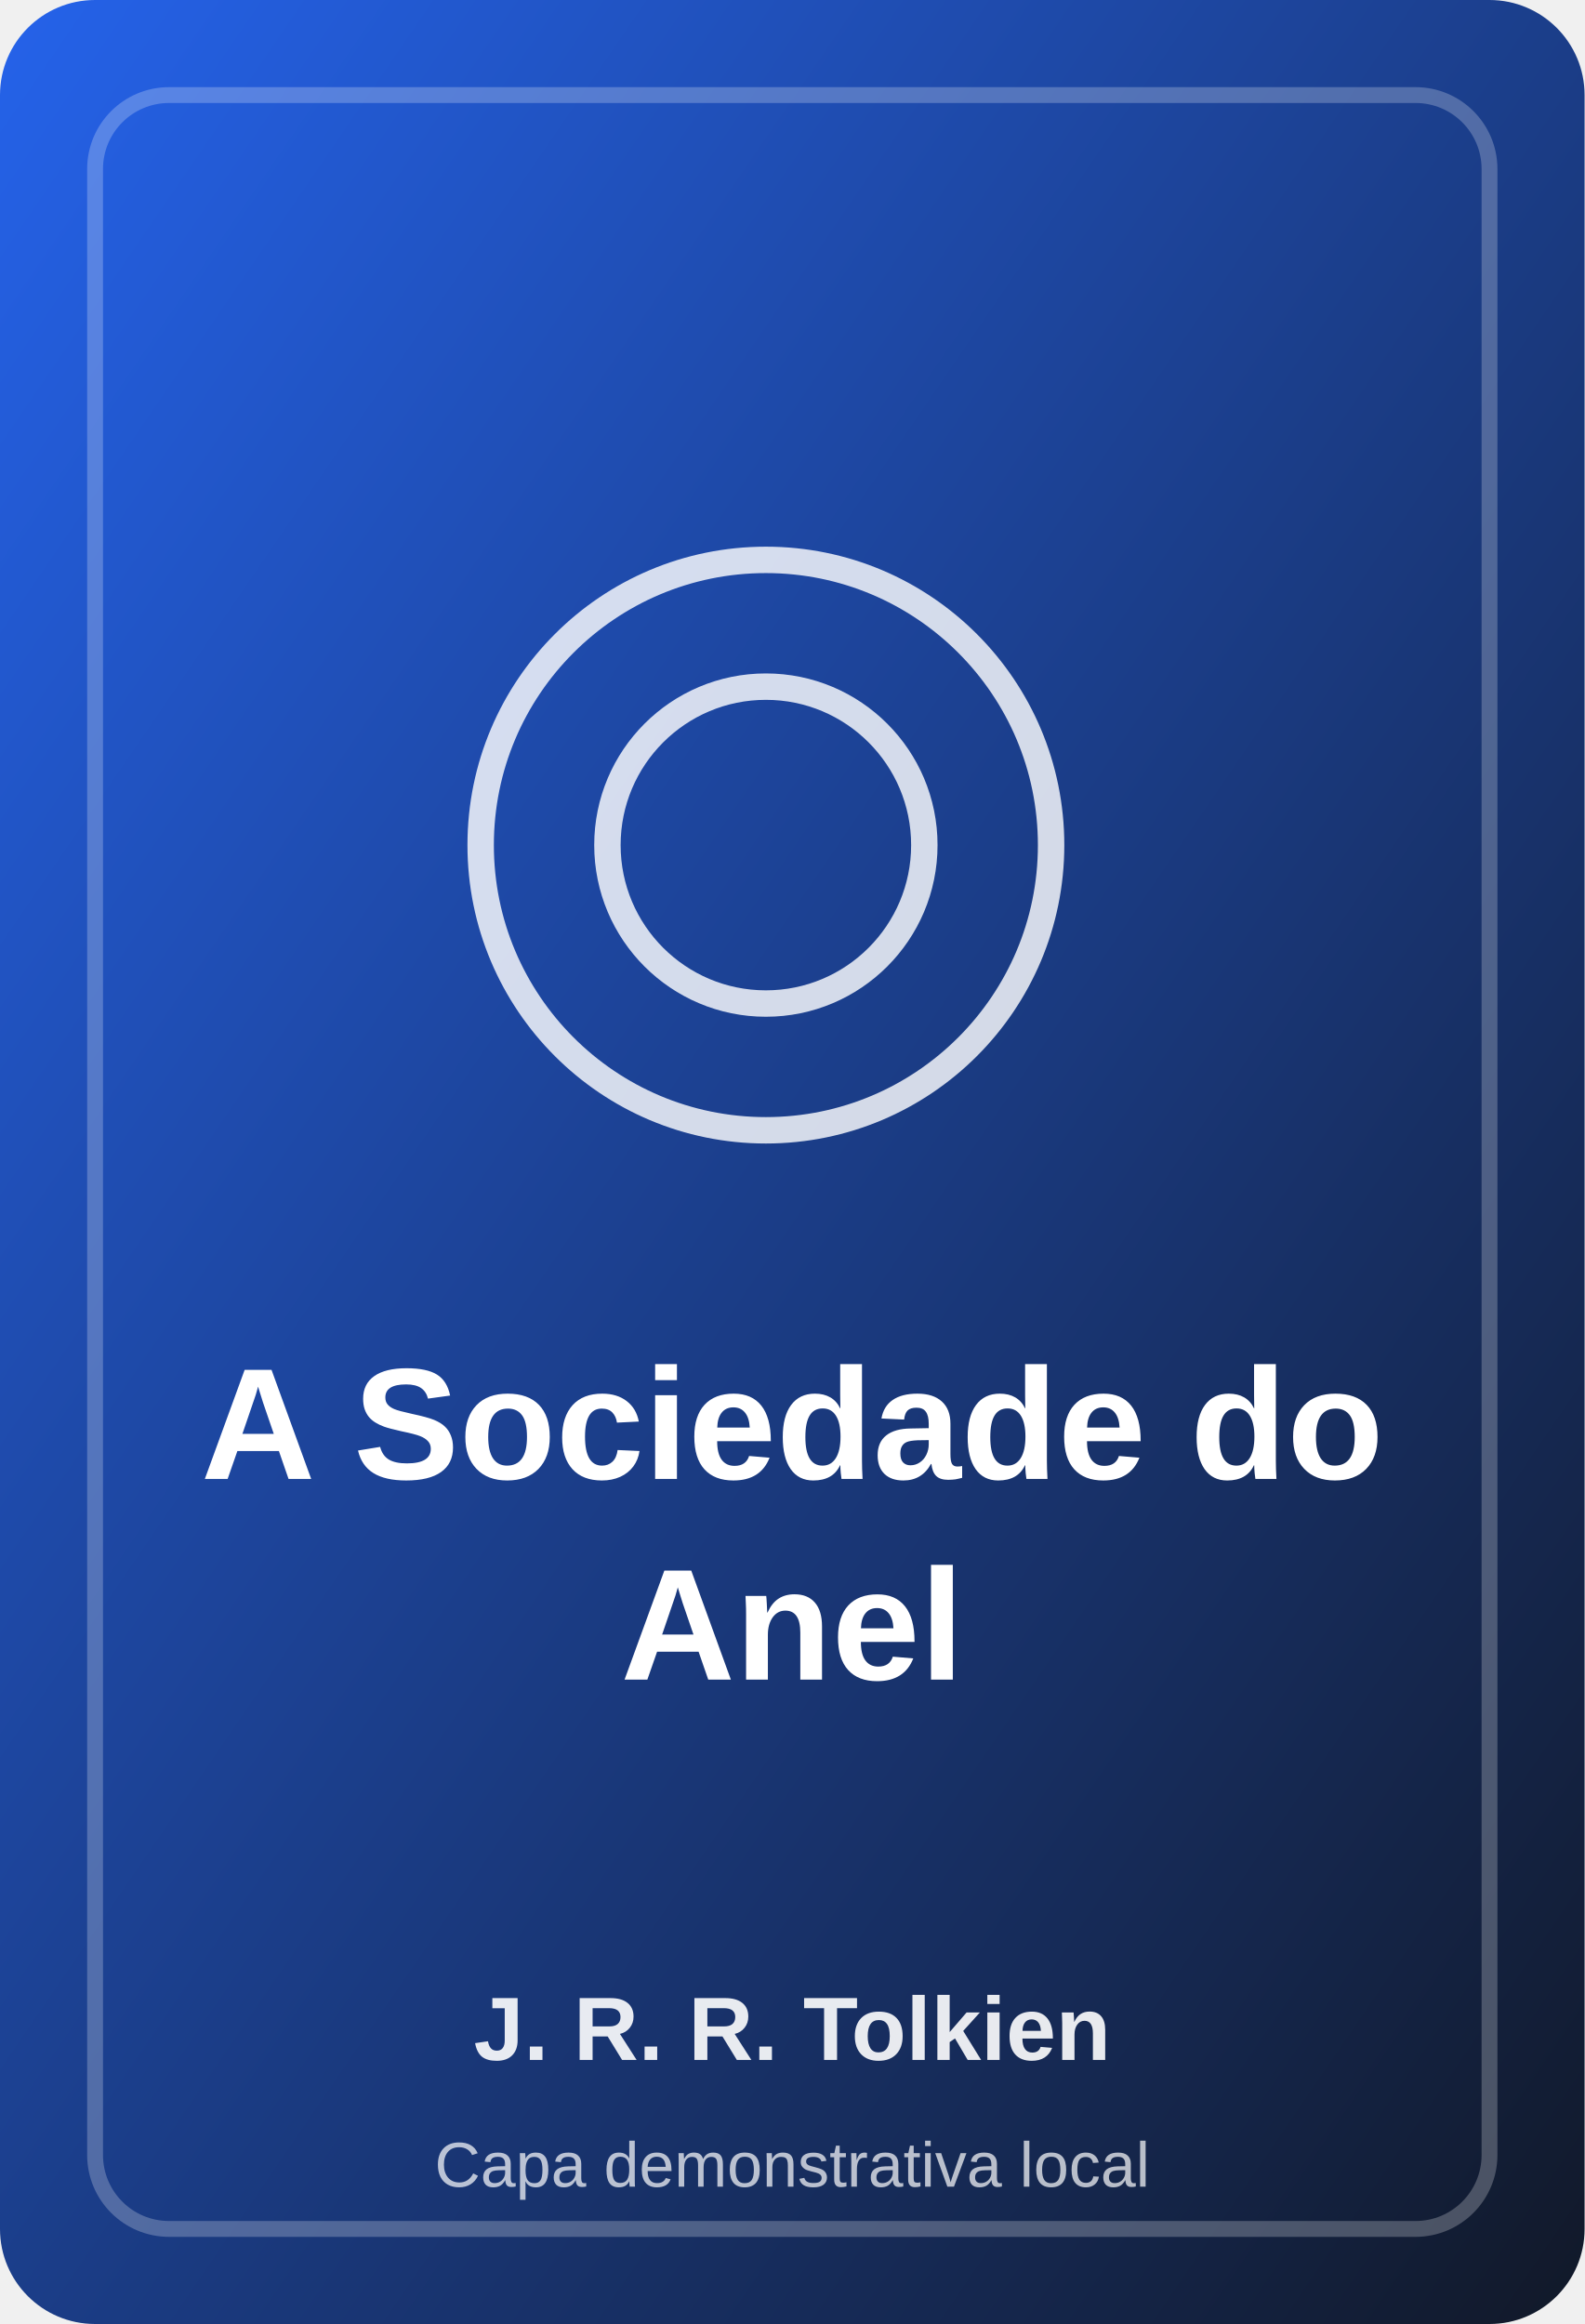
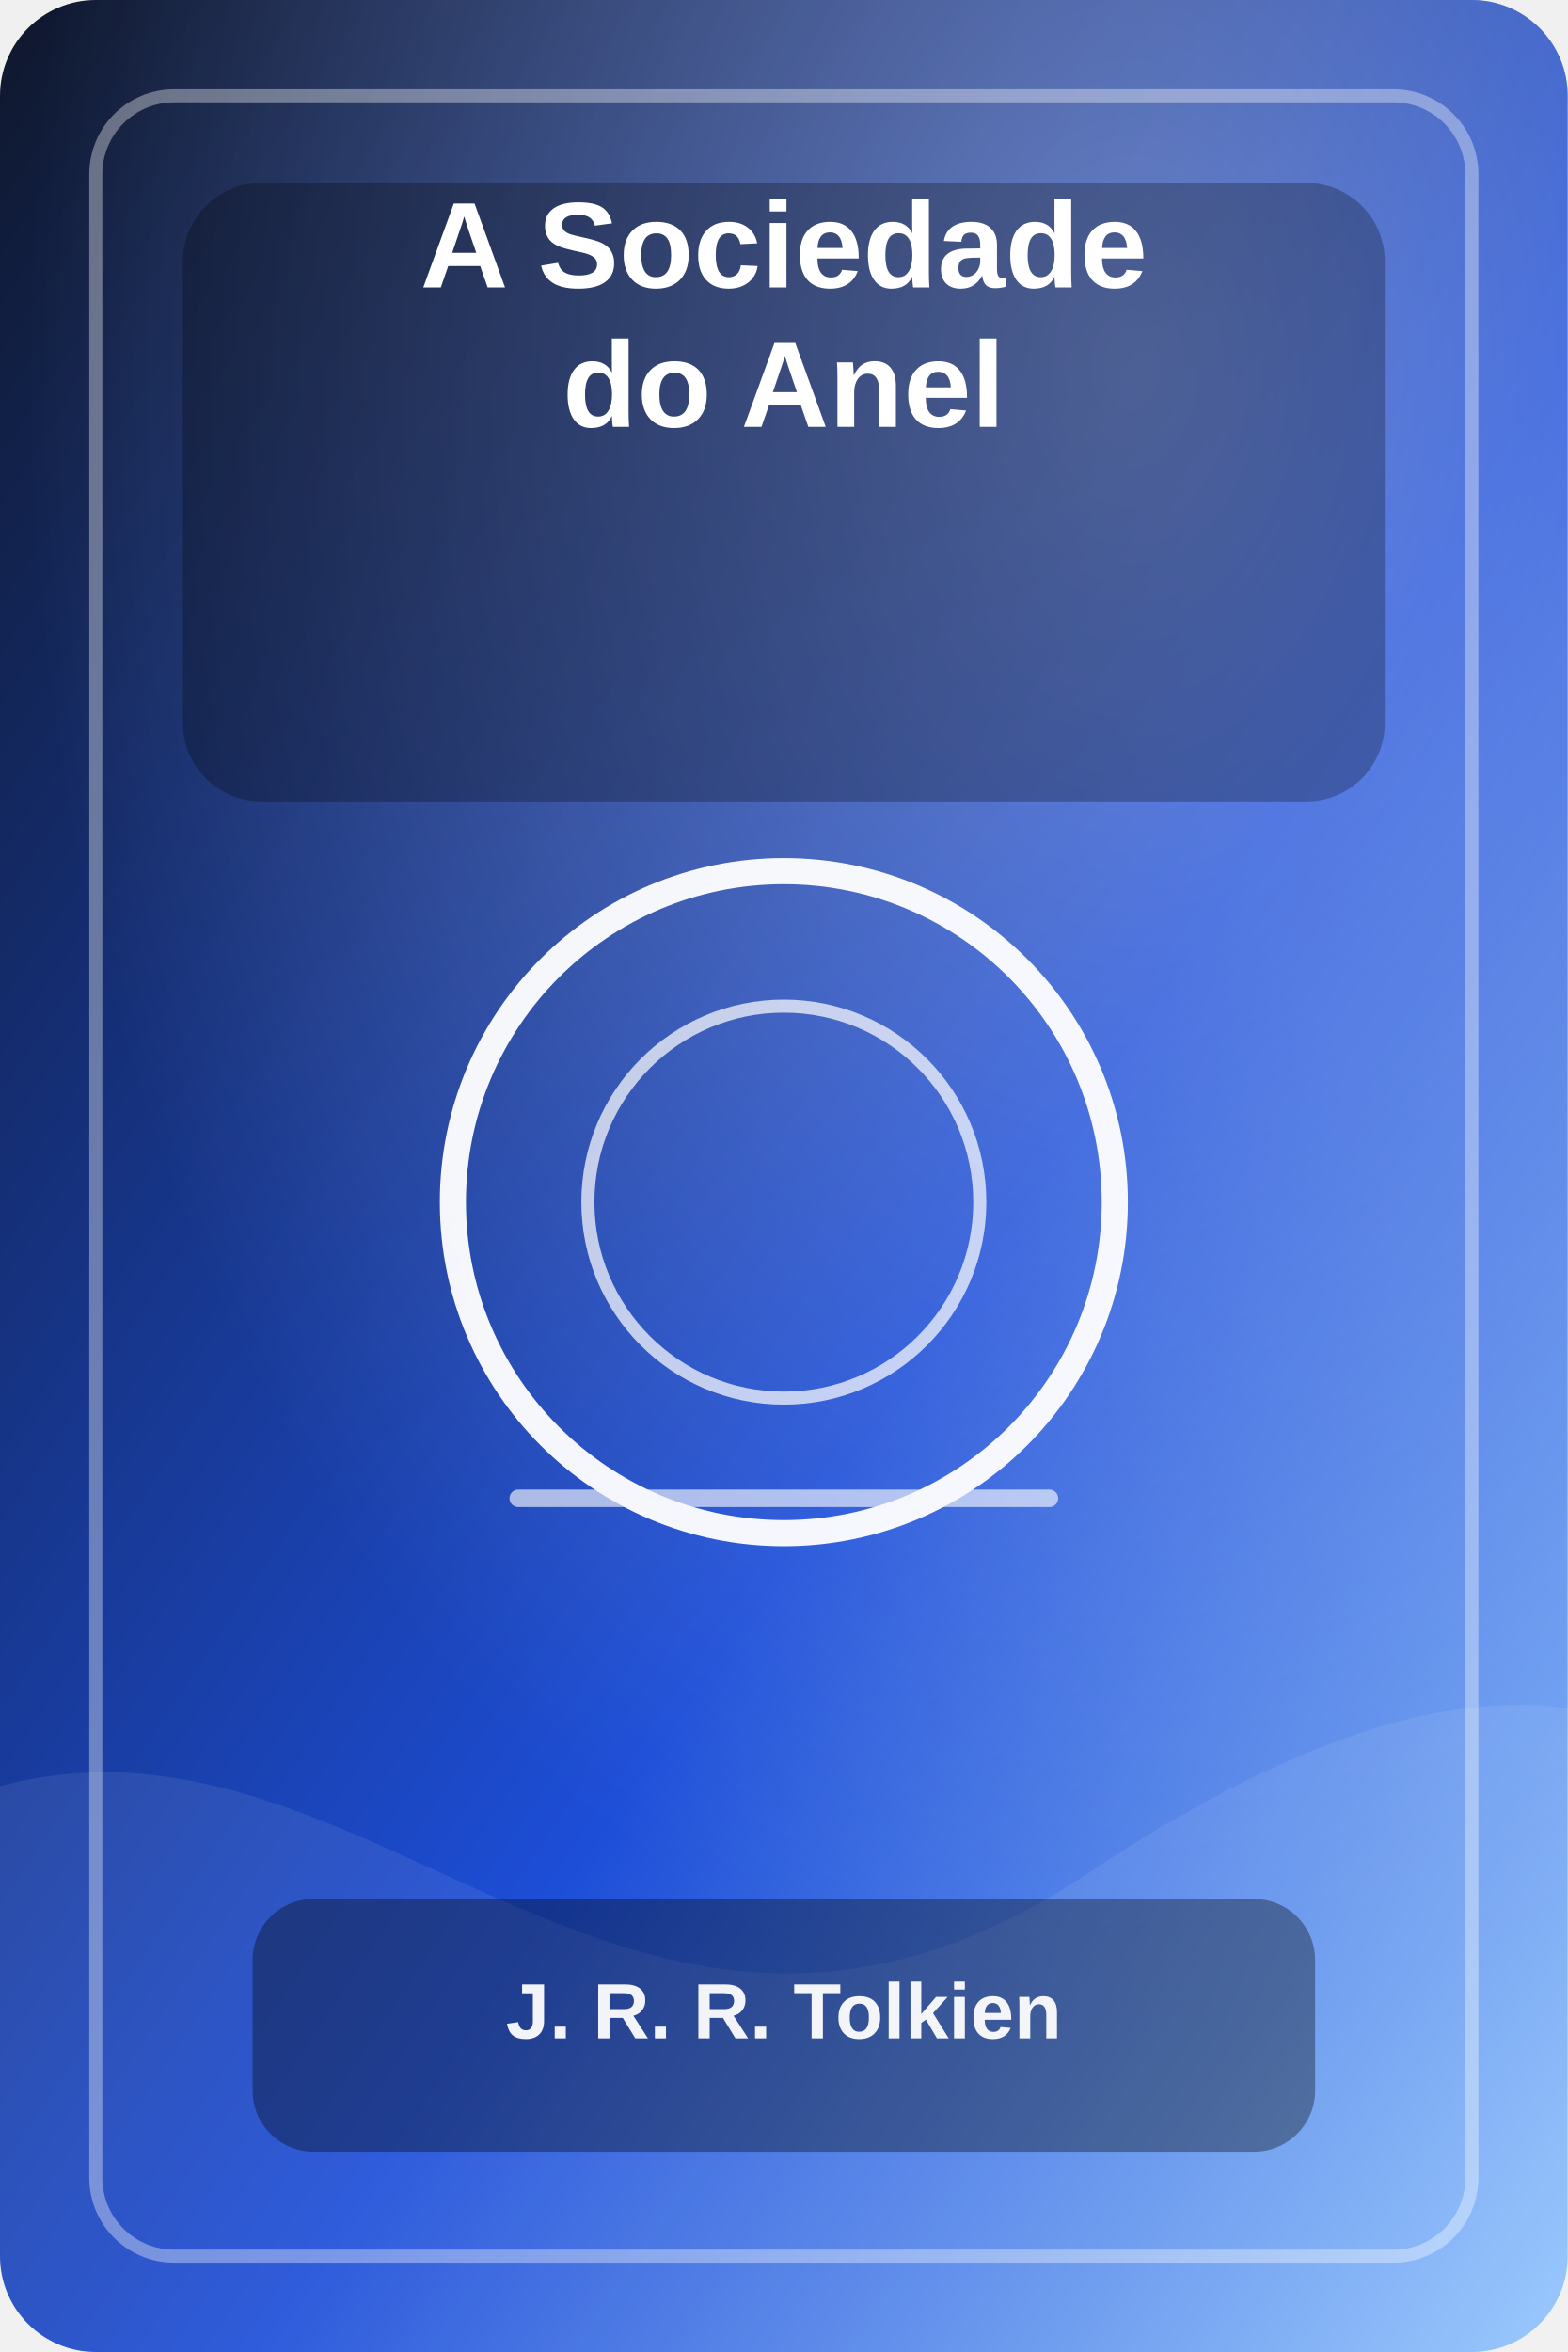
- <svg xmlns="http://www.w3.org/2000/svg" width="300" height="440" viewBox="0 0 300 440">
+ <svg xmlns="http://www.w3.org/2000/svg" width="360" height="540" viewBox="0 0 360 540" role="img" aria-label="Capa demonstrativa de A Sociedade do Anel">
  <defs>
-     <linearGradient id="g" x1="0" y1="0" x2="1" y2="1">
-       <stop offset="0" stop-color="#2563eb" />
-       <stop offset="1" stop-color="#111827" />
+     <linearGradient id="bg" x1="0" y1="0" x2="1" y2="1">
+       <stop offset="0" stop-color="#0f172a" />
+       <stop offset="0.58" stop-color="#1d4ed8" />
+       <stop offset="1" stop-color="#93c5fd" />
    </linearGradient>
+     <radialGradient id="glow" cx="72%" cy="16%" r="70%">
+       <stop offset="0" stop-color="#ffffff" stop-opacity=".34" />
+       <stop offset="1" stop-color="#ffffff" stop-opacity="0" />
+     </radialGradient>
  </defs>
-   <rect width="300" height="440" rx="18" fill="url(#g)" />
-   <rect x="18" y="18" width="264" height="404" rx="14" fill="none" stroke="rgba(255,255,255,.24)" stroke-width="3" />
-   <g opacity=".92">
-     <circle cx="145" cy="160" r="54" fill="none" stroke="rgba(255,255,255,.88)" stroke-width="5" stroke-linecap="round" stroke-linejoin="round" />
-     <circle cx="145" cy="160" r="30" fill="none" stroke="rgba(255,255,255,.88)" stroke-width="5" stroke-linecap="round" stroke-linejoin="round" />
+   <rect width="360" height="540" rx="22" fill="url(#bg)" />
+   <rect width="360" height="540" rx="22" fill="url(#glow)" />
+   <path d="M-40 430C70 350 130 510 250 430s160-20 190 40v100H-40z" fill="#ffffff" opacity=".08" />
+   <rect x="22" y="22" width="316" height="496" rx="18" fill="none" stroke="#ffffff" stroke-opacity=".36" stroke-width="3" />
+   <rect x="42" y="42" width="276" height="142" rx="18" fill="#000000" opacity=".26" />
+   <text x="180" y="66" text-anchor="middle" font-family="Arial, Helvetica, sans-serif" font-size="28" font-weight="900" fill="#fff">A Sociedade</text>
+   <text x="180" y="98" text-anchor="middle" font-family="Arial, Helvetica, sans-serif" font-size="28" font-weight="900" fill="#fff">do Anel</text>
+   <g opacity=".95">
+     <circle cx="180" cy="276" r="76" fill="none" stroke="#fff" stroke-width="6" />
+     <circle cx="180" cy="276" r="45" fill="none" stroke="#fff" stroke-width="3" opacity=".75" />
+     <path d="M119 344h122" stroke="#fff" stroke-width="4" stroke-linecap="round" opacity=".65" />
  </g>
-   <text x="150" y="280" text-anchor="middle" font-family="Arial, sans-serif" font-size="30" font-weight="800" fill="#fff">A Sociedade do</text>
-   <text x="150" y="318" text-anchor="middle" font-family="Arial, sans-serif" font-size="30" font-weight="800" fill="#fff">Anel</text>
-   <text x="150" y="390" text-anchor="middle" font-family="Arial, sans-serif" font-size="17" font-weight="700" fill="rgba(255,255,255,.9)">J. R. R. Tolkien</text>
-   <text x="150" y="414" text-anchor="middle" font-family="Arial, sans-serif" font-size="12" fill="rgba(255,255,255,.7)">Capa demonstrativa local</text>
+   <rect x="58" y="436" width="244" height="58" rx="14" fill="#000000" opacity=".34" />
+   <text x="180" y="468" text-anchor="middle" font-family="Arial, Helvetica, sans-serif" font-size="18" font-weight="700" fill="#fff" fill-opacity=".94">J. R. R. Tolkien</text>
</svg>
